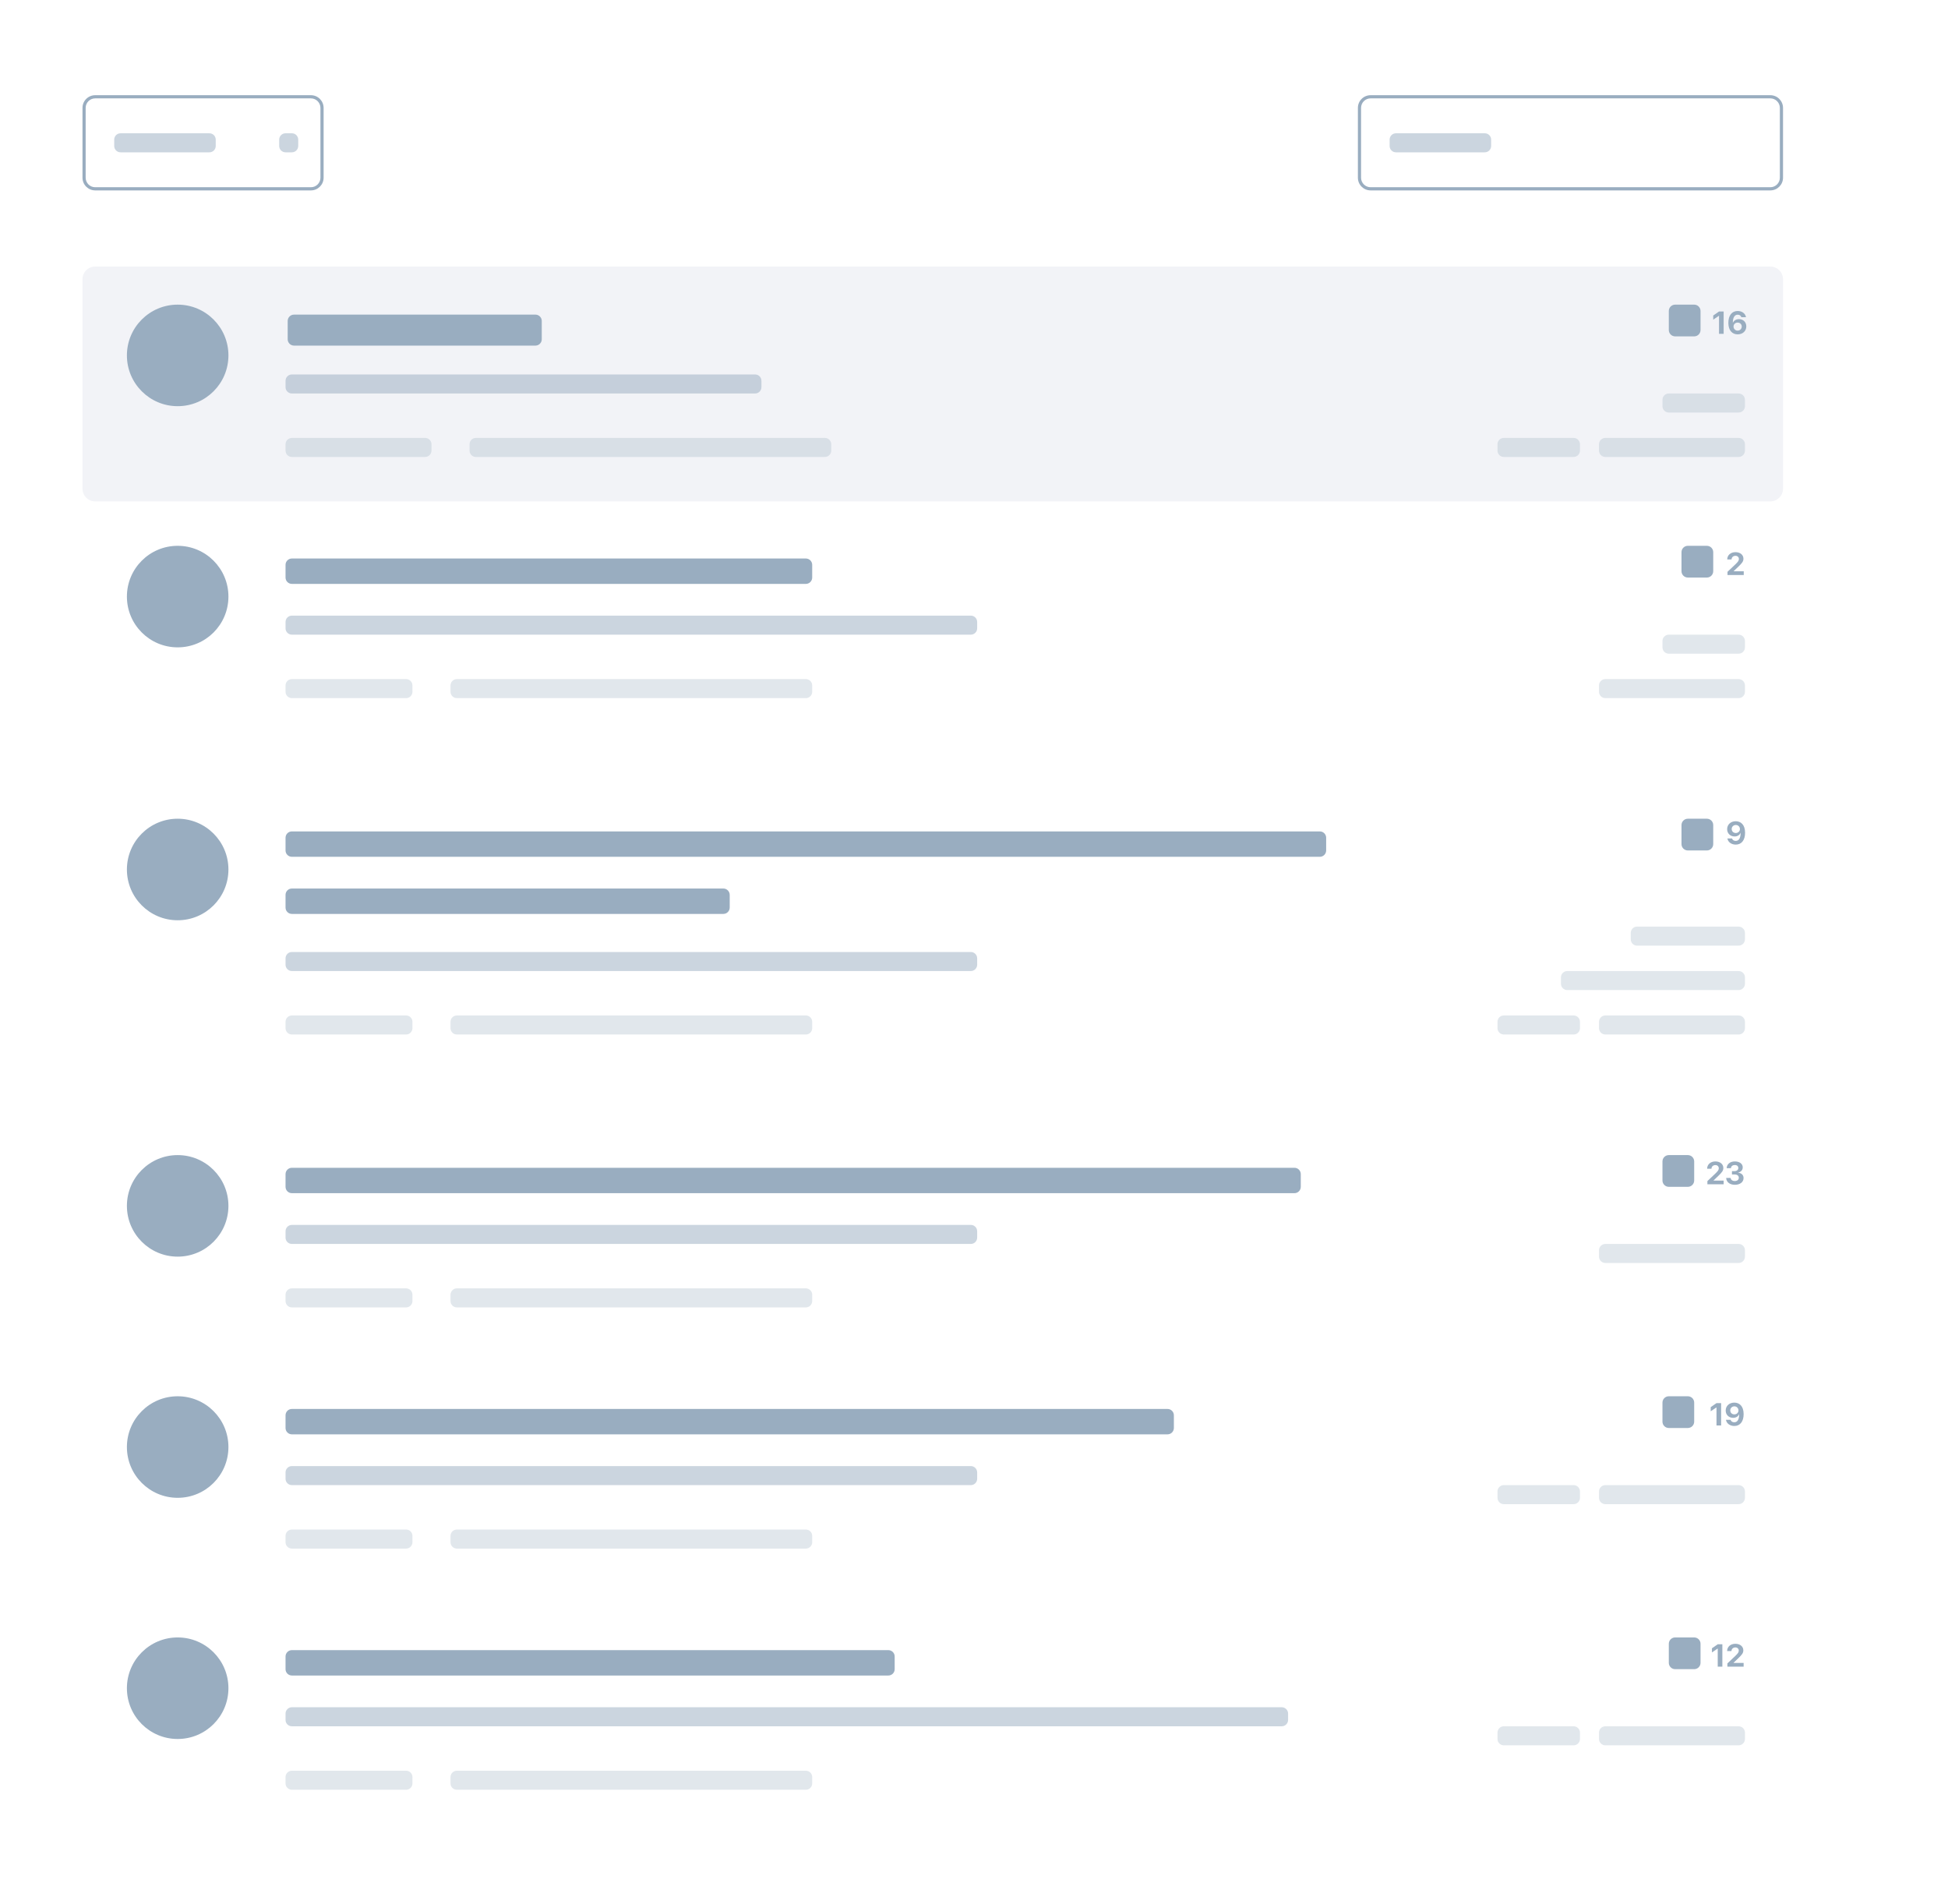
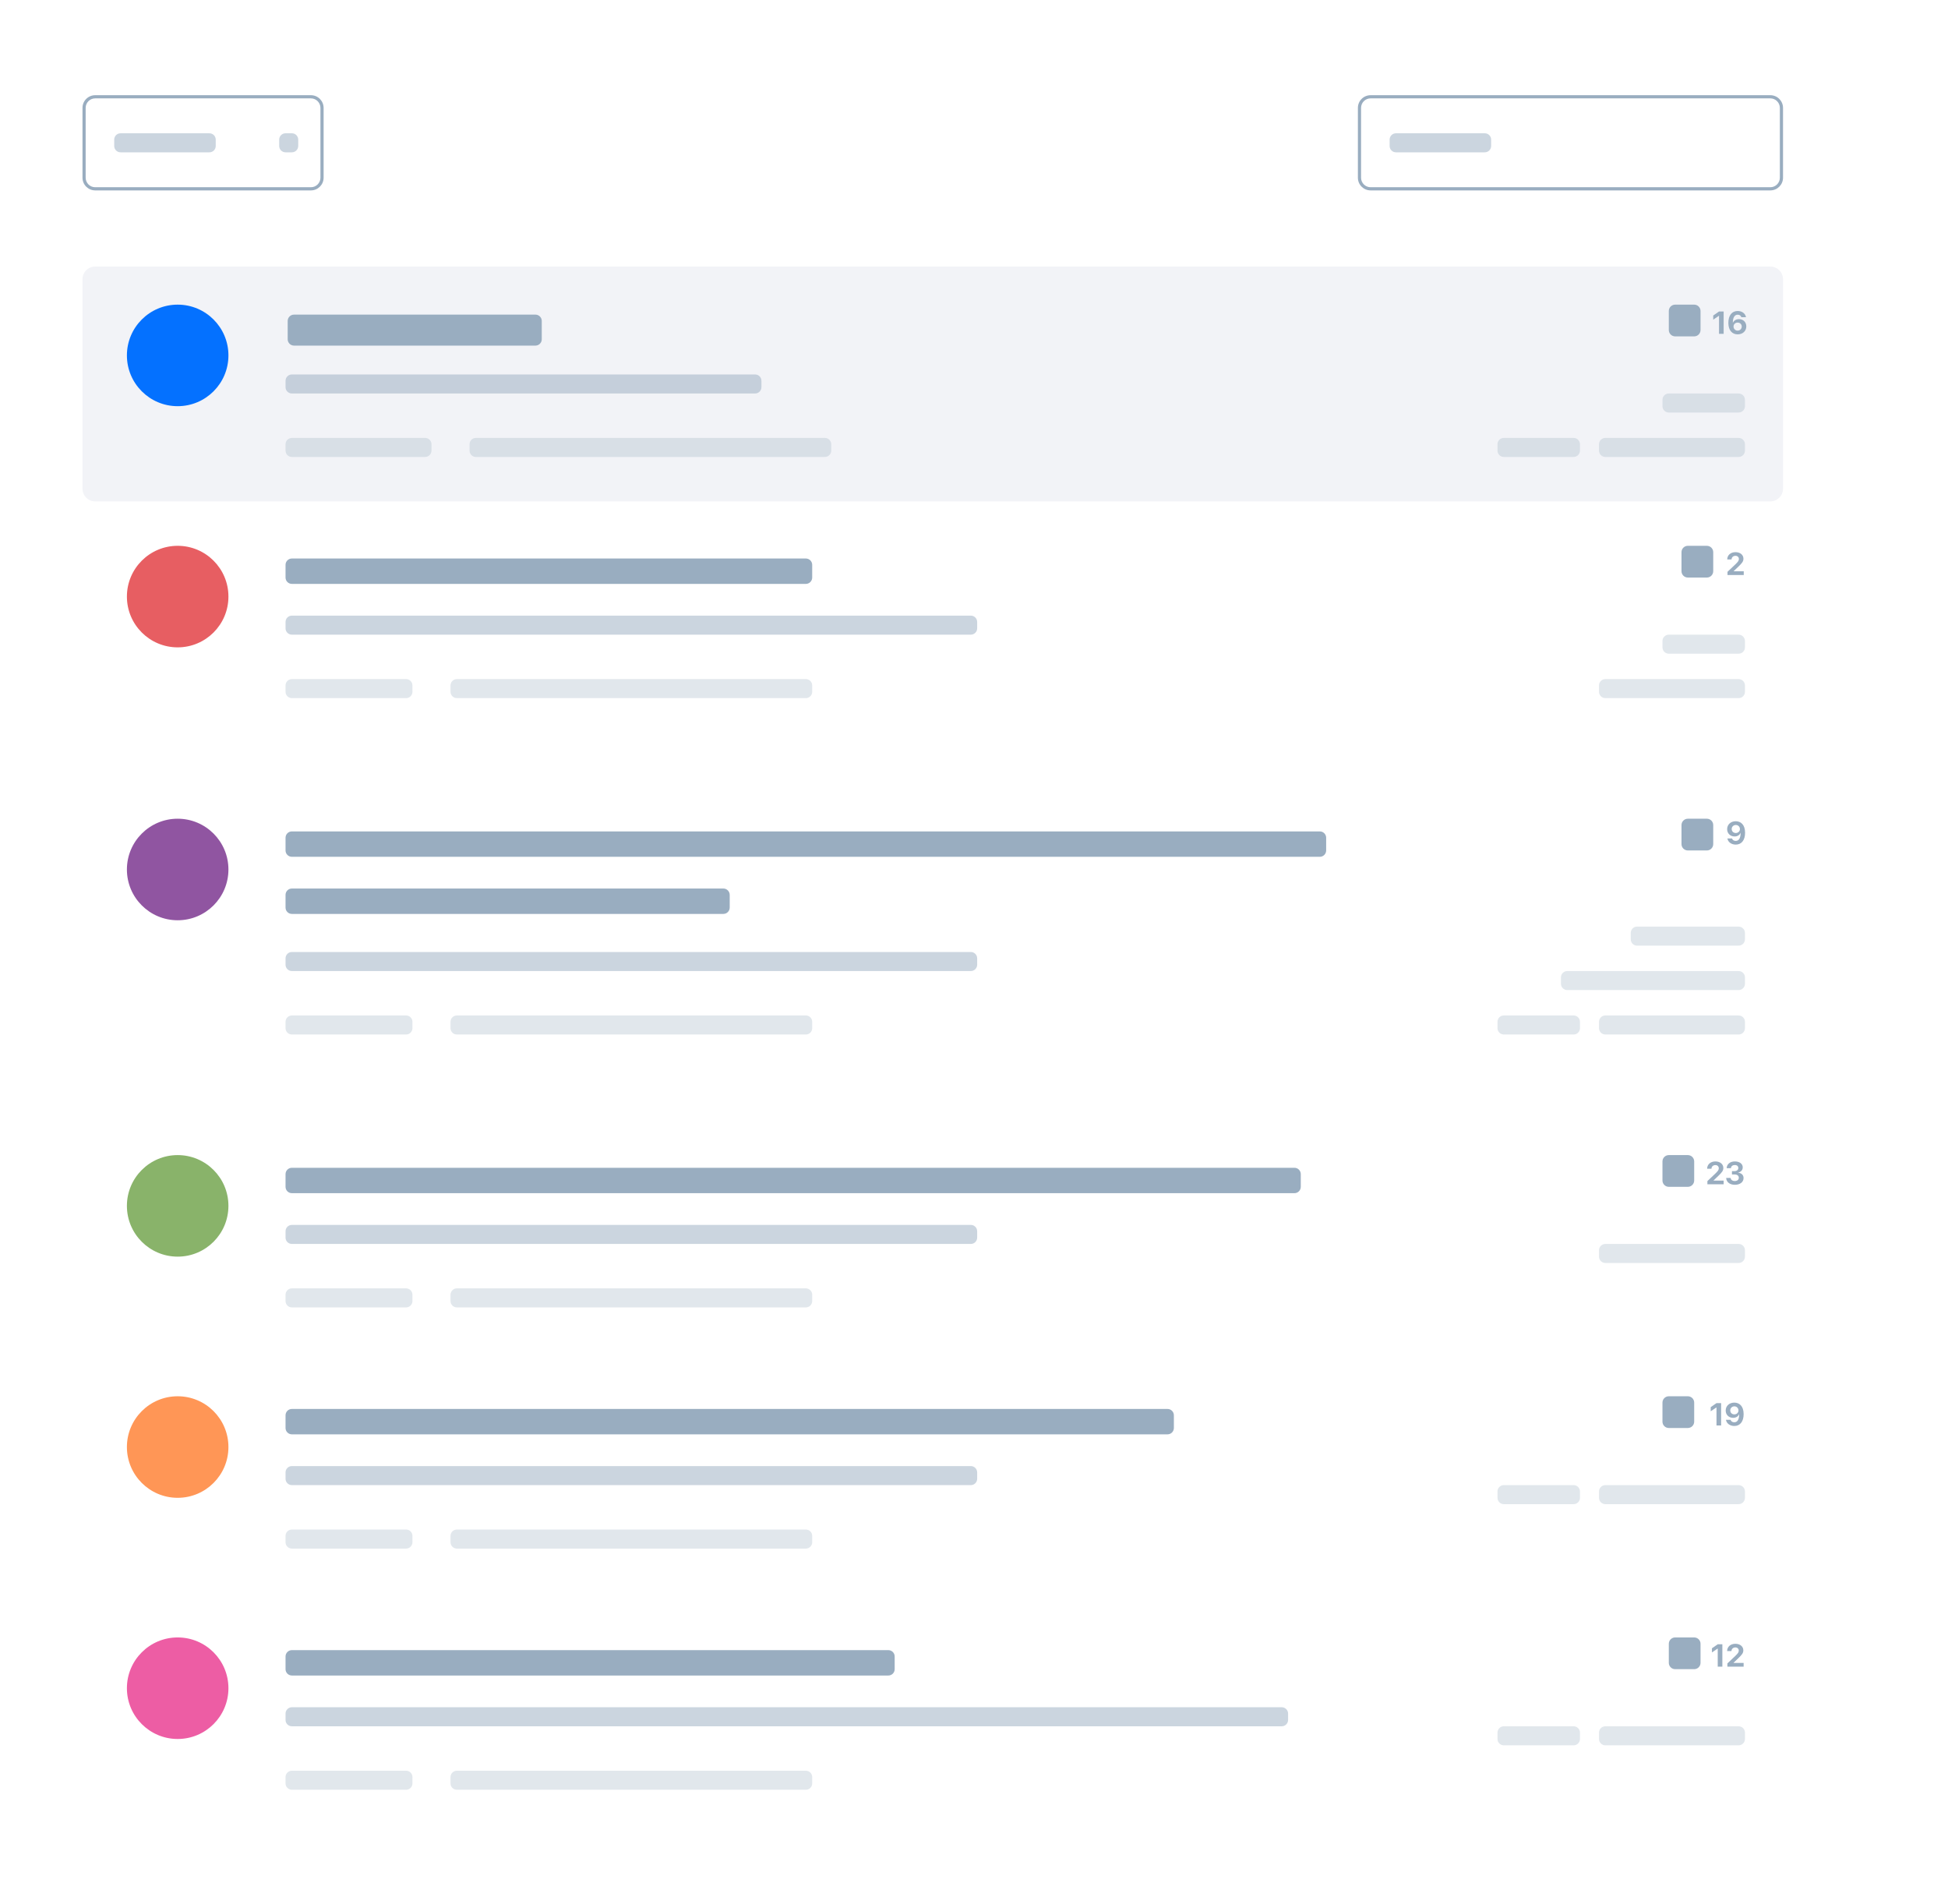
<svg xmlns="http://www.w3.org/2000/svg" width="307" height="300" viewBox="0 0 307 300" fill="none">
  <path d="M307 0H0V300H307V0Z" fill="white" />
  <rect x="45" y="269" width="158" height="3" rx="1" fill="#99ADC0" fill-opacity="0.5" />
  <rect x="45" y="260" width="96" height="4" rx="1" fill="#99ADC0" />
  <rect x="45" y="279" width="20" height="3" rx="1" fill="#99ADC0" fill-opacity="0.3" />
  <rect x="252" y="272" width="23" height="3" rx="1" fill="#99ADC0" fill-opacity="0.3" />
  <path d="M270.71 262.601H271.44V259.078H270.708L269.797 259.71V260.365L270.696 259.754H270.71V262.601Z" fill="#99ADC0" />
  <path d="M272.19 260.15H272.874C272.874 259.811 273.14 259.574 273.491 259.574C273.809 259.574 274.026 259.789 274.026 260.072C274.026 260.316 273.926 260.484 273.479 260.914L272.231 262.096V262.601H274.792V262.015H273.196V262L273.936 261.292C274.531 260.724 274.744 260.458 274.744 260.025C274.744 259.439 274.246 259 273.491 259C272.727 259 272.19 259.471 272.19 260.15Z" fill="#99ADC0" />
  <rect x="236" y="272" width="13" height="3" rx="1" fill="#99ADC0" fill-opacity="0.3" />
  <rect x="263" y="258" width="5" height="5" rx="1" fill="#99ADC0" />
  <rect x="71" y="279" width="57" height="3" rx="1" fill="#99ADC0" fill-opacity="0.3" />
-   <rect x="20" y="258" width="16" height="16" rx="8" fill="#99ADC0" />
+   <rect x="20" y="258" width="16" height="16" rx="8" fill="#ED5DA4" />
  <rect x="45" y="231" width="109" height="3" rx="1" fill="#99ADC0" fill-opacity="0.5" />
  <rect x="45" y="222" width="140" height="4" rx="1" fill="#99ADC0" />
  <rect x="45" y="241" width="20" height="3" rx="1" fill="#99ADC0" fill-opacity="0.3" />
  <rect x="252" y="234" width="23" height="3" rx="1" fill="#99ADC0" fill-opacity="0.3" />
  <path d="M270.515 224.604H271.245V221.081H270.513L269.602 221.713V222.367L270.5 221.757H270.515V224.604Z" fill="#99ADC0" />
  <path d="M273.323 224.682C274.238 224.682 274.792 223.979 274.792 222.812C274.792 221.525 274.099 221 273.323 221C272.537 221 271.965 221.52 271.965 222.25C271.965 222.936 272.48 223.4 273.135 223.4C273.596 223.4 273.945 223.17 274.072 222.829H274.087C274.092 223.585 273.855 224.098 273.325 224.098C273.03 224.098 272.812 223.964 272.734 223.712H272.007C272.1 224.284 272.632 224.682 273.323 224.682ZM273.325 222.853C272.957 222.853 272.683 222.589 272.683 222.221C272.683 221.864 272.969 221.588 273.333 221.588C273.694 221.588 273.979 221.869 273.979 222.233C273.979 222.594 273.696 222.853 273.325 222.853Z" fill="#99ADC0" />
  <rect x="236" y="234" width="13" height="3" rx="1" fill="#99ADC0" fill-opacity="0.3" />
  <rect x="262" y="220" width="5" height="5" rx="1" fill="#99ADC0" />
  <rect x="71" y="241" width="57" height="3" rx="1" fill="#99ADC0" fill-opacity="0.3" />
-   <rect x="20" y="220" width="16" height="16" rx="8" fill="#99ADC0" />
+   <rect x="20" y="220" width="16" height="16" rx="8" fill="#FF9656" />
  <rect x="45" y="193" width="109" height="3" rx="1" fill="#99ADC0" fill-opacity="0.5" />
  <rect x="45" y="184" width="160" height="4" rx="1" fill="#99ADC0" />
  <rect x="45" y="203" width="20" height="3" rx="1" fill="#99ADC0" fill-opacity="0.3" />
  <rect x="252" y="196" width="23" height="3" rx="1" fill="#99ADC0" fill-opacity="0.3" />
  <path d="M269.041 184.15H269.724C269.724 183.811 269.99 183.574 270.342 183.574C270.659 183.574 270.876 183.789 270.876 184.072C270.876 184.316 270.776 184.484 270.33 184.914L269.082 186.096V186.601H271.643V186.015H270.046V186L270.786 185.292C271.382 184.724 271.594 184.458 271.594 184.025C271.594 183.439 271.096 183 270.342 183C269.578 183 269.041 183.471 269.041 184.15Z" fill="#99ADC0" />
  <path d="M272.952 185.051H273.354C273.782 185.051 274.033 185.241 274.031 185.583C274.031 185.881 273.777 186.086 273.408 186.086C273.02 186.086 272.766 185.891 272.742 185.603H272.039C272.07 186.25 272.612 186.679 273.408 186.679C274.226 186.679 274.78 186.254 274.78 185.615C274.78 185.131 274.438 184.821 273.916 184.772V184.758C274.331 184.672 274.651 184.382 274.651 183.933C274.651 183.369 274.148 183 273.403 183C272.666 183 272.153 183.413 272.117 184.057H272.793C272.815 183.752 273.057 183.566 273.403 183.566C273.755 183.566 273.953 183.75 273.953 184.038C273.953 184.326 273.713 184.526 273.345 184.526H272.952V185.051Z" fill="#99ADC0" />
  <rect x="262" y="182" width="5" height="5" rx="1" fill="#99ADC0" />
  <rect x="71" y="203" width="57" height="3" rx="1" fill="#99ADC0" fill-opacity="0.3" />
-   <rect x="20" y="182" width="16" height="16" rx="8" fill="#99ADC0" />
+   <rect x="20" y="182" width="16" height="16" rx="8" fill="#89B36A" />
  <rect x="45" y="150" width="109" height="3" rx="1" fill="#99ADC0" fill-opacity="0.5" />
  <rect x="45" y="131" width="164" height="4" rx="1" fill="#99ADC0" />
  <rect x="45" y="140" width="70" height="4" rx="1" fill="#99ADC0" />
  <rect x="45" y="160" width="20" height="3" rx="1" fill="#99ADC0" fill-opacity="0.3" />
  <rect x="252" y="160" width="23" height="3" rx="1" fill="#99ADC0" fill-opacity="0.3" />
  <path d="M273.55 133.078C274.466 133.078 275.02 132.375 275.02 131.208C275.02 129.921 274.327 129.396 273.55 129.396C272.764 129.396 272.193 129.917 272.193 130.646C272.193 131.333 272.708 131.796 273.362 131.796C273.824 131.796 274.173 131.567 274.3 131.225H274.314C274.319 131.982 274.083 132.495 273.553 132.495C273.257 132.495 273.04 132.36 272.962 132.109H272.234C272.327 132.68 272.859 133.078 273.55 133.078ZM273.553 131.25C273.184 131.25 272.911 130.986 272.911 130.617C272.911 130.261 273.196 129.985 273.56 129.985C273.921 129.985 274.207 130.266 274.207 130.629C274.207 130.991 273.924 131.25 273.553 131.25Z" fill="#99ADC0" />
  <rect x="236" y="160" width="13" height="3" rx="1" fill="#99ADC0" fill-opacity="0.3" />
  <rect x="246" y="153" width="29" height="3" rx="1" fill="#99ADC0" fill-opacity="0.3" />
  <rect x="257" y="146" width="18" height="3" rx="1" fill="#99ADC0" fill-opacity="0.3" />
  <rect x="265" y="129" width="5" height="5" rx="1" fill="#99ADC0" />
  <rect x="71" y="160" width="57" height="3" rx="1" fill="#99ADC0" fill-opacity="0.3" />
-   <rect x="20" y="129" width="16" height="16" rx="8" fill="#99ADC0" />
+   <rect x="20" y="129" width="16" height="16" rx="8" fill="#9055A1" />
  <rect x="45" y="97" width="109" height="3" rx="1" fill="#99ADC0" fill-opacity="0.5" />
  <rect x="45" y="88" width="83" height="4" rx="1" fill="#99ADC0" />
  <rect x="45" y="107" width="20" height="3" rx="1" fill="#99ADC0" fill-opacity="0.3" />
  <rect x="252" y="107" width="23" height="3" rx="1" fill="#99ADC0" fill-opacity="0.3" />
  <path d="M272.208 88.15H272.891C272.891 87.811 273.157 87.574 273.509 87.574C273.826 87.574 274.043 87.789 274.043 88.072C274.043 88.316 273.943 88.484 273.497 88.914L272.249 90.096V90.601H274.81V90.015H273.213V90.001L273.953 89.293C274.549 88.724 274.761 88.457 274.761 88.025C274.761 87.439 274.263 87 273.509 87C272.745 87 272.208 87.471 272.208 88.15Z" fill="#99ADC0" />
  <rect x="262" y="100" width="13" height="3" rx="1" fill="#99ADC0" fill-opacity="0.3" />
  <rect x="265" y="86" width="5" height="5" rx="1" fill="#99ADC0" />
  <rect x="71" y="107" width="57" height="3" rx="1" fill="#99ADC0" fill-opacity="0.3" />
-   <rect x="20" y="86" width="16" height="16" rx="8" fill="#99ADC0" />
+   <rect x="20" y="86" width="16" height="16" rx="8" fill="#E75E62" />
  <rect x="13" y="42" width="268" height="37" rx="2" fill="#F2F3F7" />
  <rect x="45" y="59" width="75" height="3" rx="1" fill="#99ADC0" fill-opacity="0.5" />
  <rect x="45.338" y="49.572" width="40.043" height="4.883" rx="1" fill="#99ADC0" />
  <rect x="45" y="69" width="23" height="3" rx="1" fill="#99ADC0" fill-opacity="0.3" />
  <rect x="252" y="69" width="23" height="3" rx="1" fill="#99ADC0" fill-opacity="0.3" />
  <path d="M270.913 52.603H271.643V49.081H270.911L270 49.713V50.367L270.898 49.757H270.913V52.603Z" fill="#99ADC0" />
  <path d="M273.855 52.682C274.641 52.682 275.212 52.162 275.212 51.432C275.212 50.77 274.746 50.284 274.065 50.284C273.589 50.284 273.242 50.523 273.105 50.851H273.091C273.088 50.079 273.342 49.584 273.855 49.584C274.146 49.584 274.355 49.73 274.438 49.981H275.166C275.068 49.4 274.541 49 273.857 49C272.942 49 272.385 49.703 272.385 50.87C272.385 52.086 273.013 52.682 273.855 52.682ZM273.845 52.096C273.484 52.096 273.201 51.812 273.201 51.449C273.201 51.09 273.479 50.829 273.853 50.829C274.221 50.829 274.495 51.092 274.495 51.463C274.492 51.817 274.207 52.096 273.845 52.096Z" fill="#99ADC0" />
  <rect x="236" y="69" width="13" height="3" rx="1" fill="#99ADC0" fill-opacity="0.3" />
  <rect x="262" y="62" width="13" height="3" rx="1" fill="#99ADC0" fill-opacity="0.3" />
  <rect x="263" y="48" width="5" height="5" rx="1" fill="#99ADC0" />
  <rect x="74" y="69" width="57" height="3" rx="1" fill="#99ADC0" fill-opacity="0.3" />
-   <rect x="20" y="48" width="16" height="16" rx="8" fill="#99ADC0" />
+   <rect x="20" y="48" width="16" height="16" rx="8" fill="#0471FF" />
  <path fill-rule="evenodd" clip-rule="evenodd" d="M279 15.5H216C215.172 15.5 214.5 16.172 214.5 17V28C214.5 28.828 215.172 29.5 216 29.5H279C279.828 29.5 280.5 28.828 280.5 28V17C280.5 16.172 279.828 15.5 279 15.5ZM216 15C214.895 15 214 15.895 214 17V28C214 29.105 214.895 30 216 30H279C280.105 30 281 29.105 281 28V17C281 15.895 280.105 15 279 15H216Z" fill="#99ADC0" />
  <rect x="219" y="21" width="16" height="3" rx="1" fill="#99ADC0" fill-opacity="0.5" />
  <path fill-rule="evenodd" clip-rule="evenodd" d="M49 15.5H15C14.172 15.5 13.5 16.172 13.5 17V28C13.5 28.828 14.172 29.5 15 29.5H49C49.828 29.5 50.5 28.828 50.5 28V17C50.5 16.172 49.828 15.5 49 15.5ZM15 15C13.895 15 13 15.895 13 17V28C13 29.105 13.895 30 15 30H49C50.105 30 51 29.105 51 28V17C51 15.895 50.105 15 49 15H15Z" fill="#99ADC0" />
  <rect x="18" y="21" width="16" height="3" rx="1" fill="#99ADC0" fill-opacity="0.5" />
  <rect x="44" y="21" width="3" height="3" rx="1" fill="#99ADC0" fill-opacity="0.5" />
</svg>
